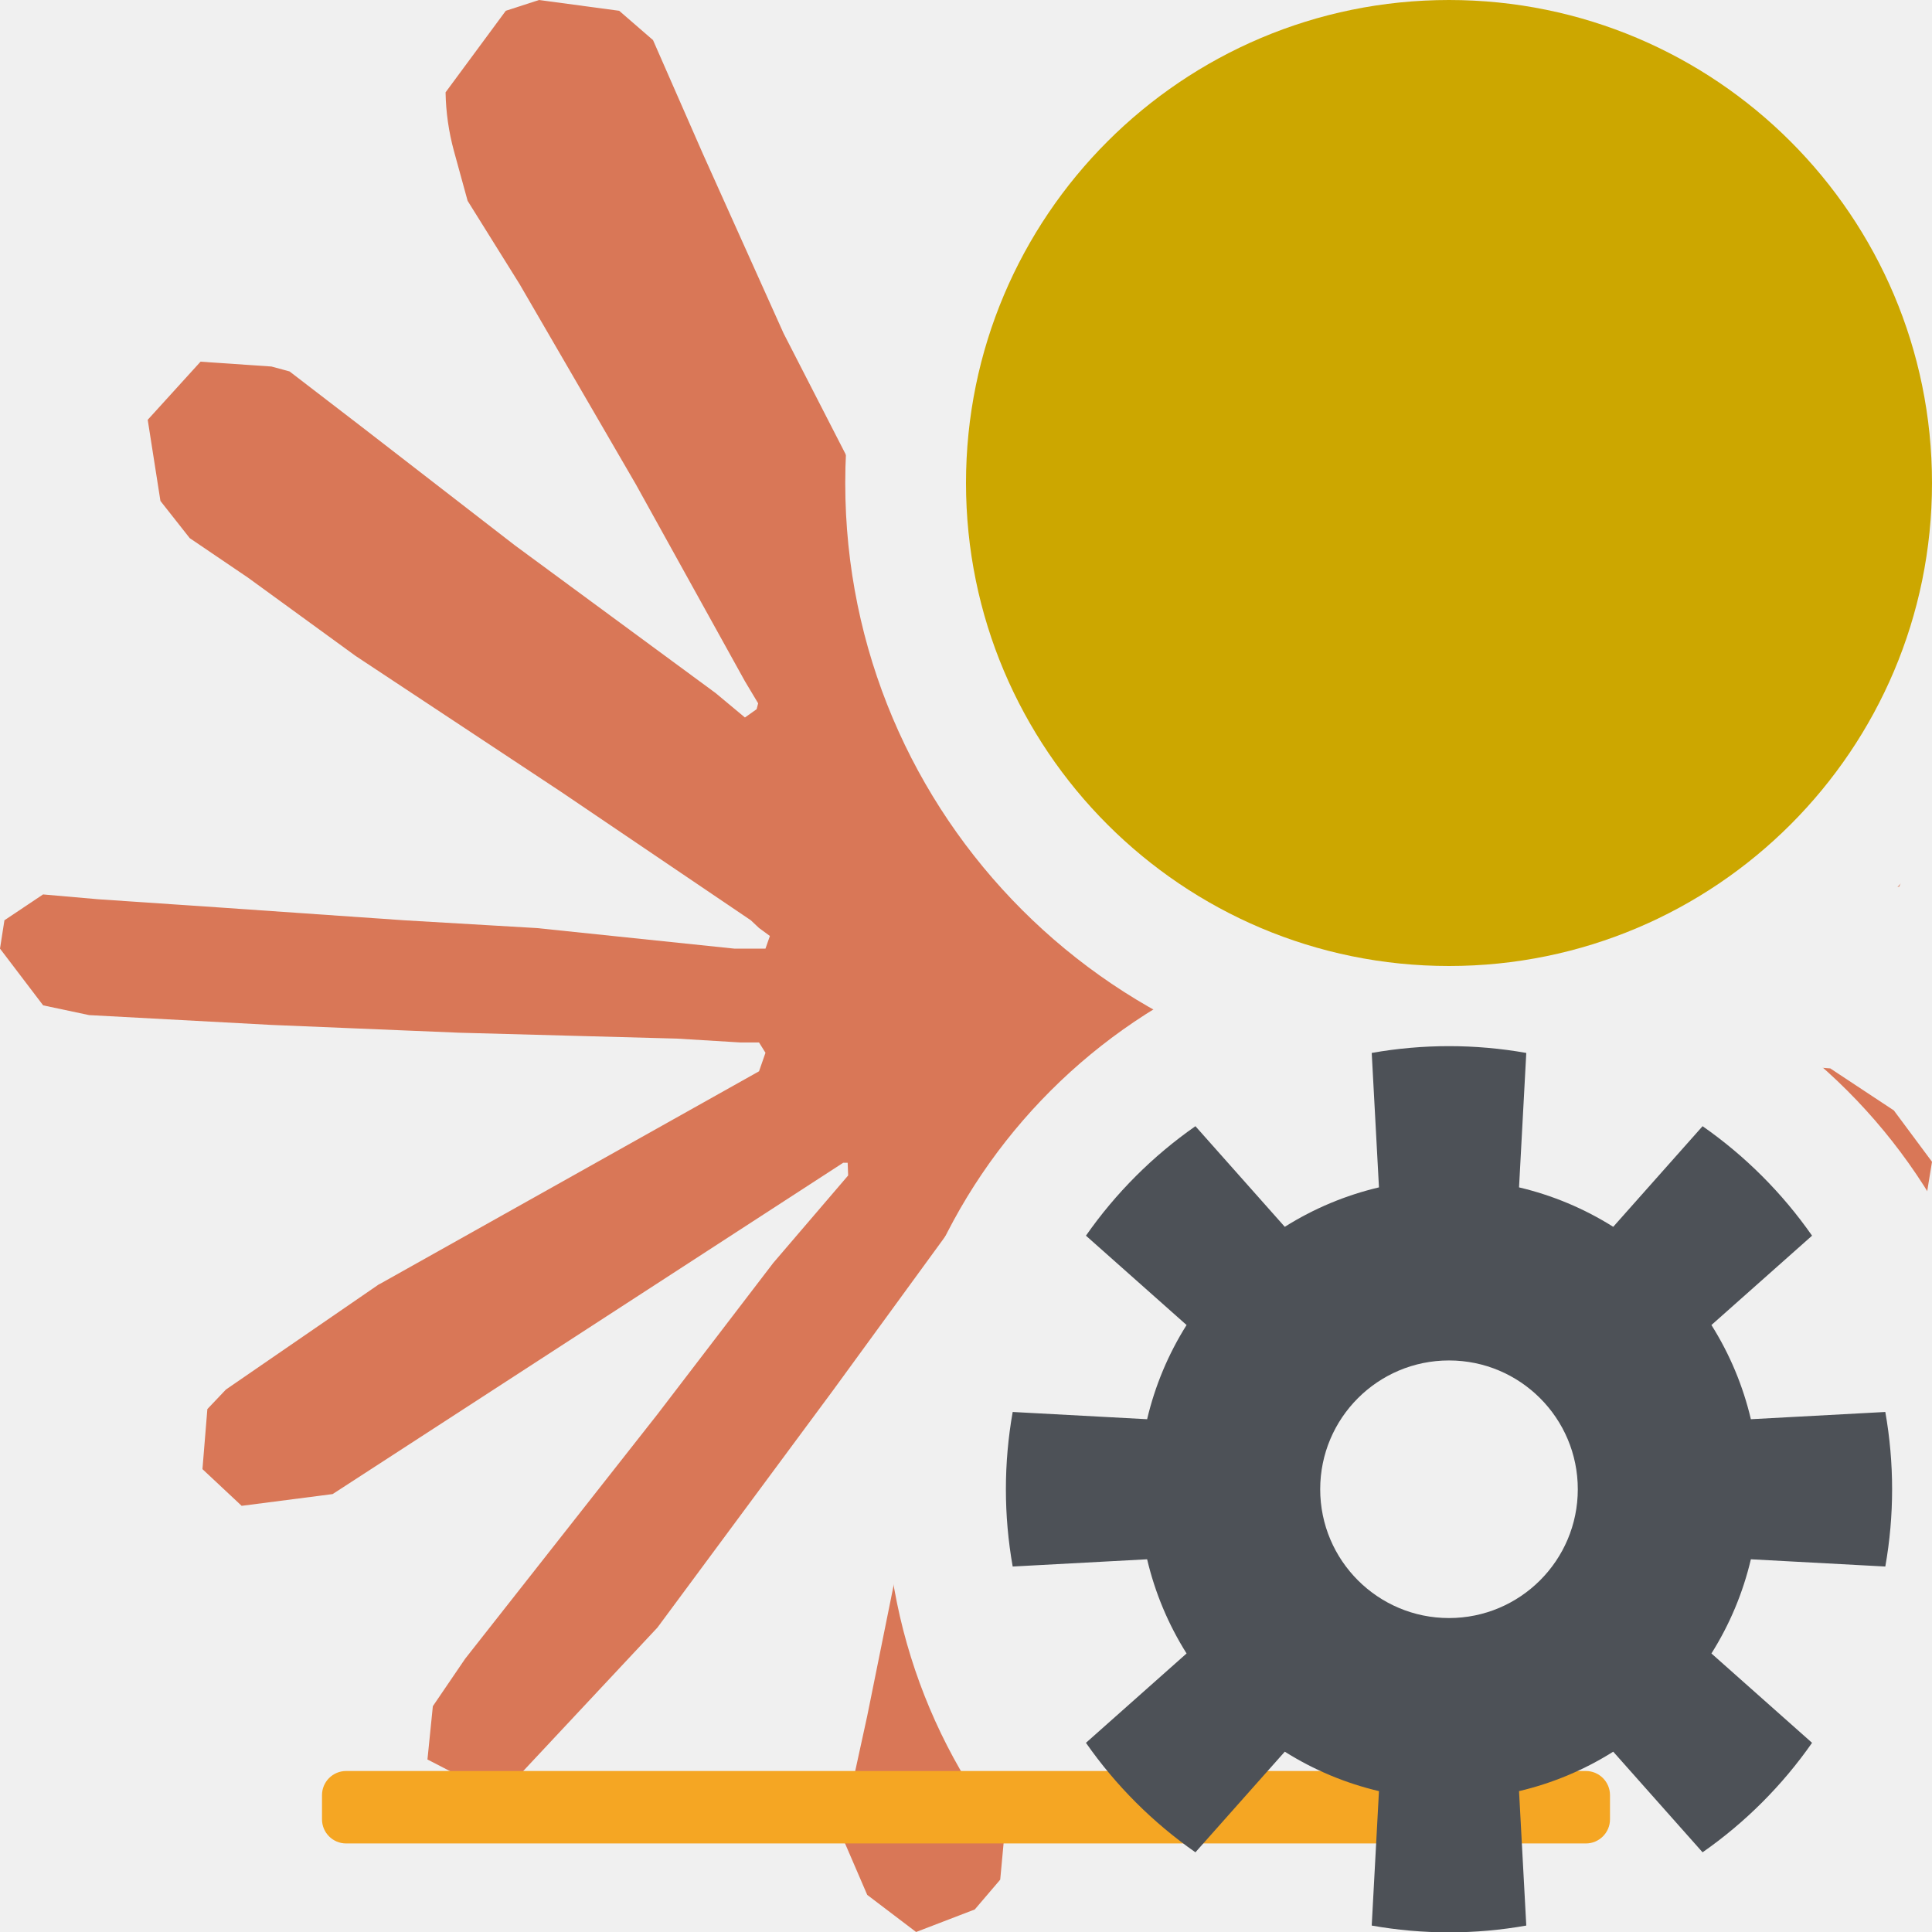
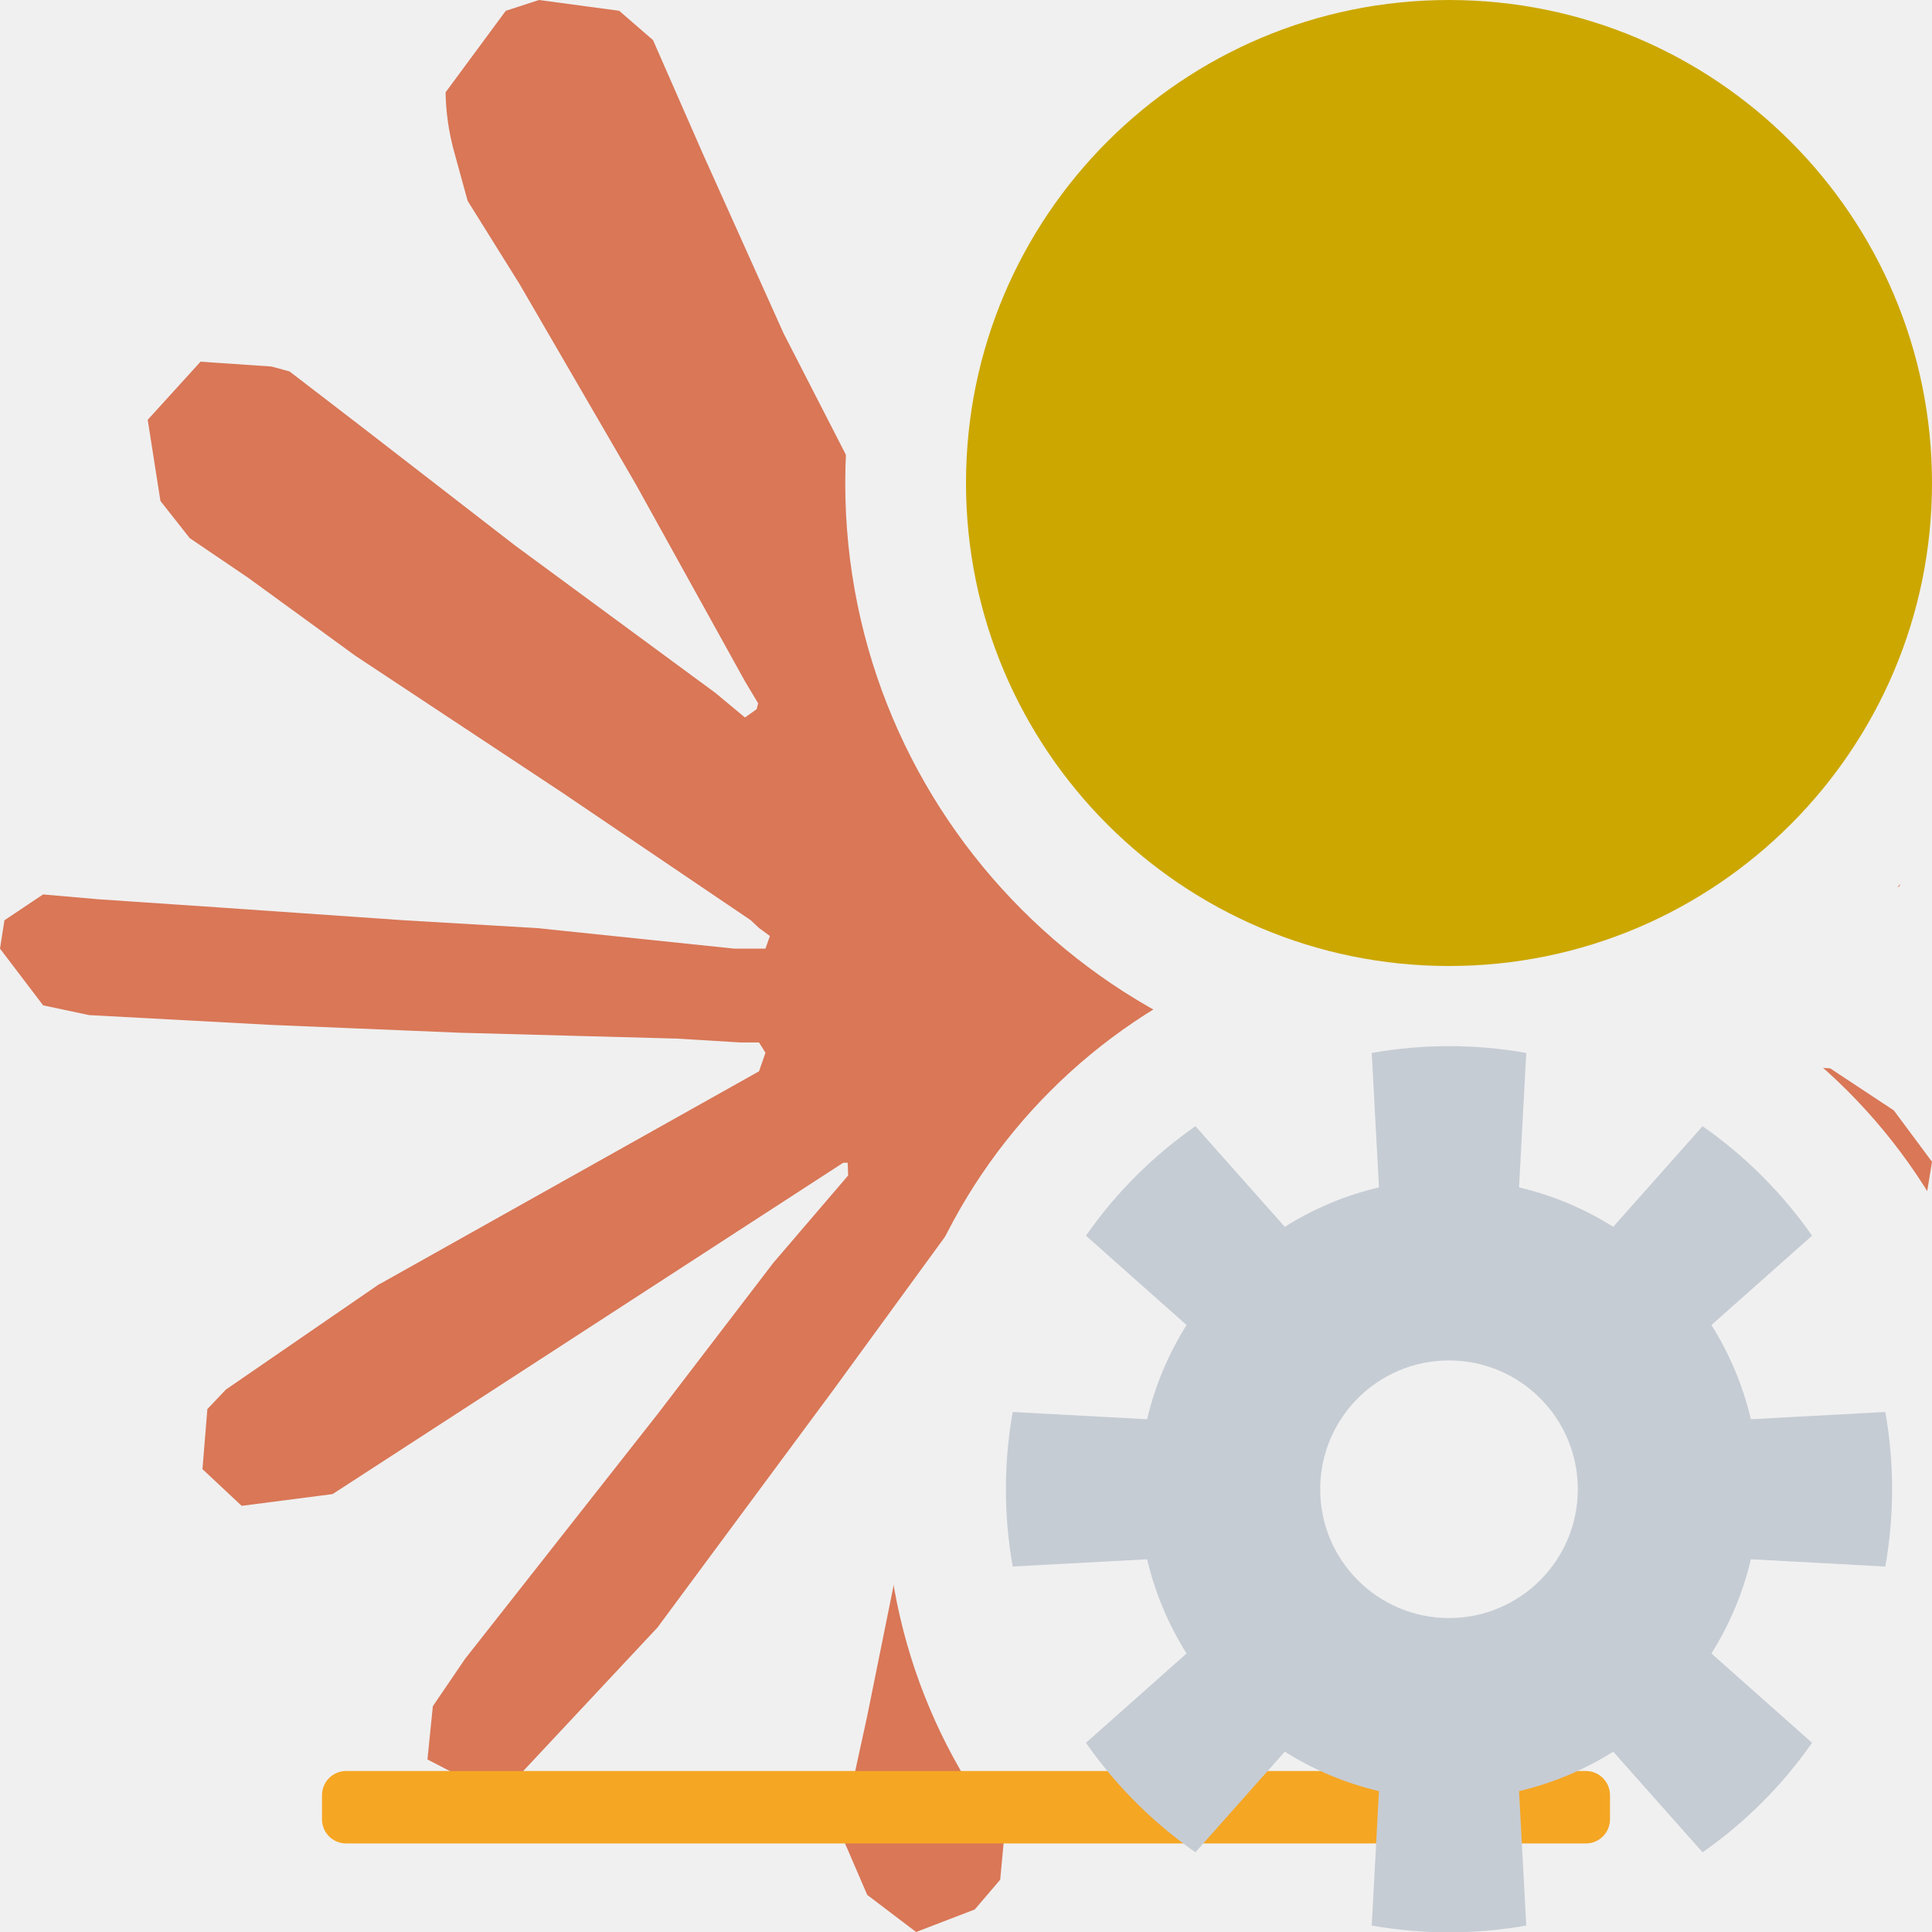
<svg xmlns="http://www.w3.org/2000/svg" height="1em" style="flex:none;line-height:1" viewBox="0 0 24 24" width="1em">
  <defs>
    <mask id="badge-mask">
      <rect width="24" height="24" fill="white" />
      <circle cx="18" cy="6" r="7.5" fill="black" />
      <circle cx="18" cy="18.5" r="7.0" fill="black" />
    </mask>
  </defs>
  <path mask="url(#badge-mask)" d="M4.709 15.955l4.72-2.647.08-.23-.08-.128H9.2l-.79-.048-2.698-.073-2.339-.097-2.266-.122-.571-.121L0 11.784l.055-.352.48-.321.686.06 1.52.103 2.278.158 1.652.097 2.449.255h.389l.055-.157-.134-.098-.103-.097-2.358-1.596-2.552-1.688-1.336-.972-.724-.491-.364-.462-.158-1.008.656-.722.881.06.225.061.893.686 1.908 1.476 2.491 1.833.365.304.145-.103.019-.073-.164-.274-1.355-2.446-1.446-2.49-.644-1.032-.17-.619a2.97 2.97 0 01-.104-.729L6.283.134 6.696 0l.996.134.42.364.62 1.414 1.002 2.229 1.555 3.03.456.898.243.832.091.255h.158V9.01l.128-1.706.237-2.095.23-2.695.08-.76.376-.91.747-.492.584.28.48.685-.067.444-.286 1.851-.559 2.903-.364 1.942h.212l.243-.242.985-1.306 1.652-2.064.73-.82.85-.904.547-.431h1.033l.76 1.129-.34 1.166-1.064 1.347-.881 1.142-1.264 1.7-.79 1.36.073.11.188-.02 2.856-.606 1.543-.28 1.841-.315.833.388.091.395-.328.807-1.969.486-2.309.462-3.439.813-.042.03.049.061 1.549.146.662.036h1.622l3.02.225.79.522.474.638-.079.485-1.215.62-1.64-.389-3.829-.91-1.312-.329h-.182v.11l1.093 1.068 2.006 1.81 2.509 2.33.127.578-.322.455-.34-.049-2.205-1.657-.851-.747-1.926-1.62h-.128v.17l.444.649 2.345 3.521.122 1.08-.17.353-.608.213-.668-.122-1.374-1.925-1.415-2.167-1.143-1.943-.14.08-.674 7.254-.316.37-.729.28-.607-.461-.322-.747.322-1.476.389-1.924.315-1.53.286-1.9.17-.632-.012-.042-.14.018-1.434 1.967-2.18 2.945-1.726 1.845-.414.164-.717-.37.067-.662.401-.589 2.388-3.036 1.44-1.882.93-1.086-.006-.158h-.055L4.132 18.56l-1.13.146-.487-.456.061-.746.231-.243 1.908-1.312-.006.006z" fill="#D97757" fill-rule="nonzero" />
  <circle cx="18" cy="6" r="6" fill="#CCA700" />
  <rect x="4" y="22" width="16" height="0.9" rx="0.3" fill="#F5A623" />
  <g id="ccsd-bg-gear">
-     <path d="M21.75 17.63L23.42 17.54A5.5 5.5 0 0 1 23.42 19.46L21.75 19.37A3.85 3.85 0 0 1 21.26 20.54L22.51 21.65A5.5 5.5 0 0 1 21.15 23.01L20.04 21.76A3.85 3.85 0 0 1 18.87 22.25L18.96 23.92A5.5 5.5 0 0 1 17.04 23.92L17.13 22.25A3.85 3.85 0 0 1 15.96 21.76L14.85 23.01A5.5 5.5 0 0 1 13.49 21.65L14.74 20.54A3.85 3.85 0 0 1 14.25 19.37L12.58 19.46A5.5 5.5 0 0 1 12.58 17.54L14.25 17.63A3.85 3.85 0 0 1 14.74 16.46L13.49 15.35A5.5 5.5 0 0 1 14.85 13.99L15.96 15.24A3.85 3.85 0 0 1 17.13 14.75L17.04 13.08A5.5 5.5 0 0 1 18.96 13.08L18.87 14.75A3.85 3.85 0 0 1 20.04 15.24L21.15 13.99A5.5 5.5 0 0 1 22.51 15.35L21.26 16.46A3.85 3.85 0 0 1 21.75 17.63ZM19.6 18.5A1.6 1.6 0 1 0 16.4 18.5A1.6 1.6 0 1 0 19.6 18.5Z" fill="#4D5157" fill-rule="evenodd" />
+     <path d="M21.75 17.63L23.42 17.54A5.5 5.5 0 0 1 23.42 19.46L21.75 19.37A3.85 3.85 0 0 1 21.26 20.54L22.51 21.65A5.5 5.5 0 0 1 21.15 23.01L20.04 21.76A3.85 3.85 0 0 1 18.87 22.25L18.96 23.92A5.5 5.5 0 0 1 17.04 23.92L17.13 22.25A3.85 3.85 0 0 1 15.96 21.76L14.85 23.01A5.5 5.5 0 0 1 13.49 21.65L14.74 20.54A3.85 3.85 0 0 1 14.25 19.37L12.58 19.46A5.5 5.5 0 0 1 12.58 17.54L14.25 17.63A3.85 3.85 0 0 1 14.74 16.46L13.49 15.35A5.5 5.5 0 0 1 14.85 13.99L15.96 15.24A3.85 3.85 0 0 1 17.13 14.75L17.04 13.08A5.5 5.5 0 0 1 18.96 13.08L18.87 14.75A3.85 3.85 0 0 1 20.04 15.24L21.15 13.99A5.5 5.5 0 0 1 22.51 15.35L21.26 16.46A3.85 3.85 0 0 1 21.75 17.63ZM19.6 18.5A1.6 1.6 0 1 0 16.4 18.5A1.6 1.6 0 1 0 19.6 18.5Z" fill="#C6CCD4" fill-rule="evenodd" />
  </g>
</svg>
